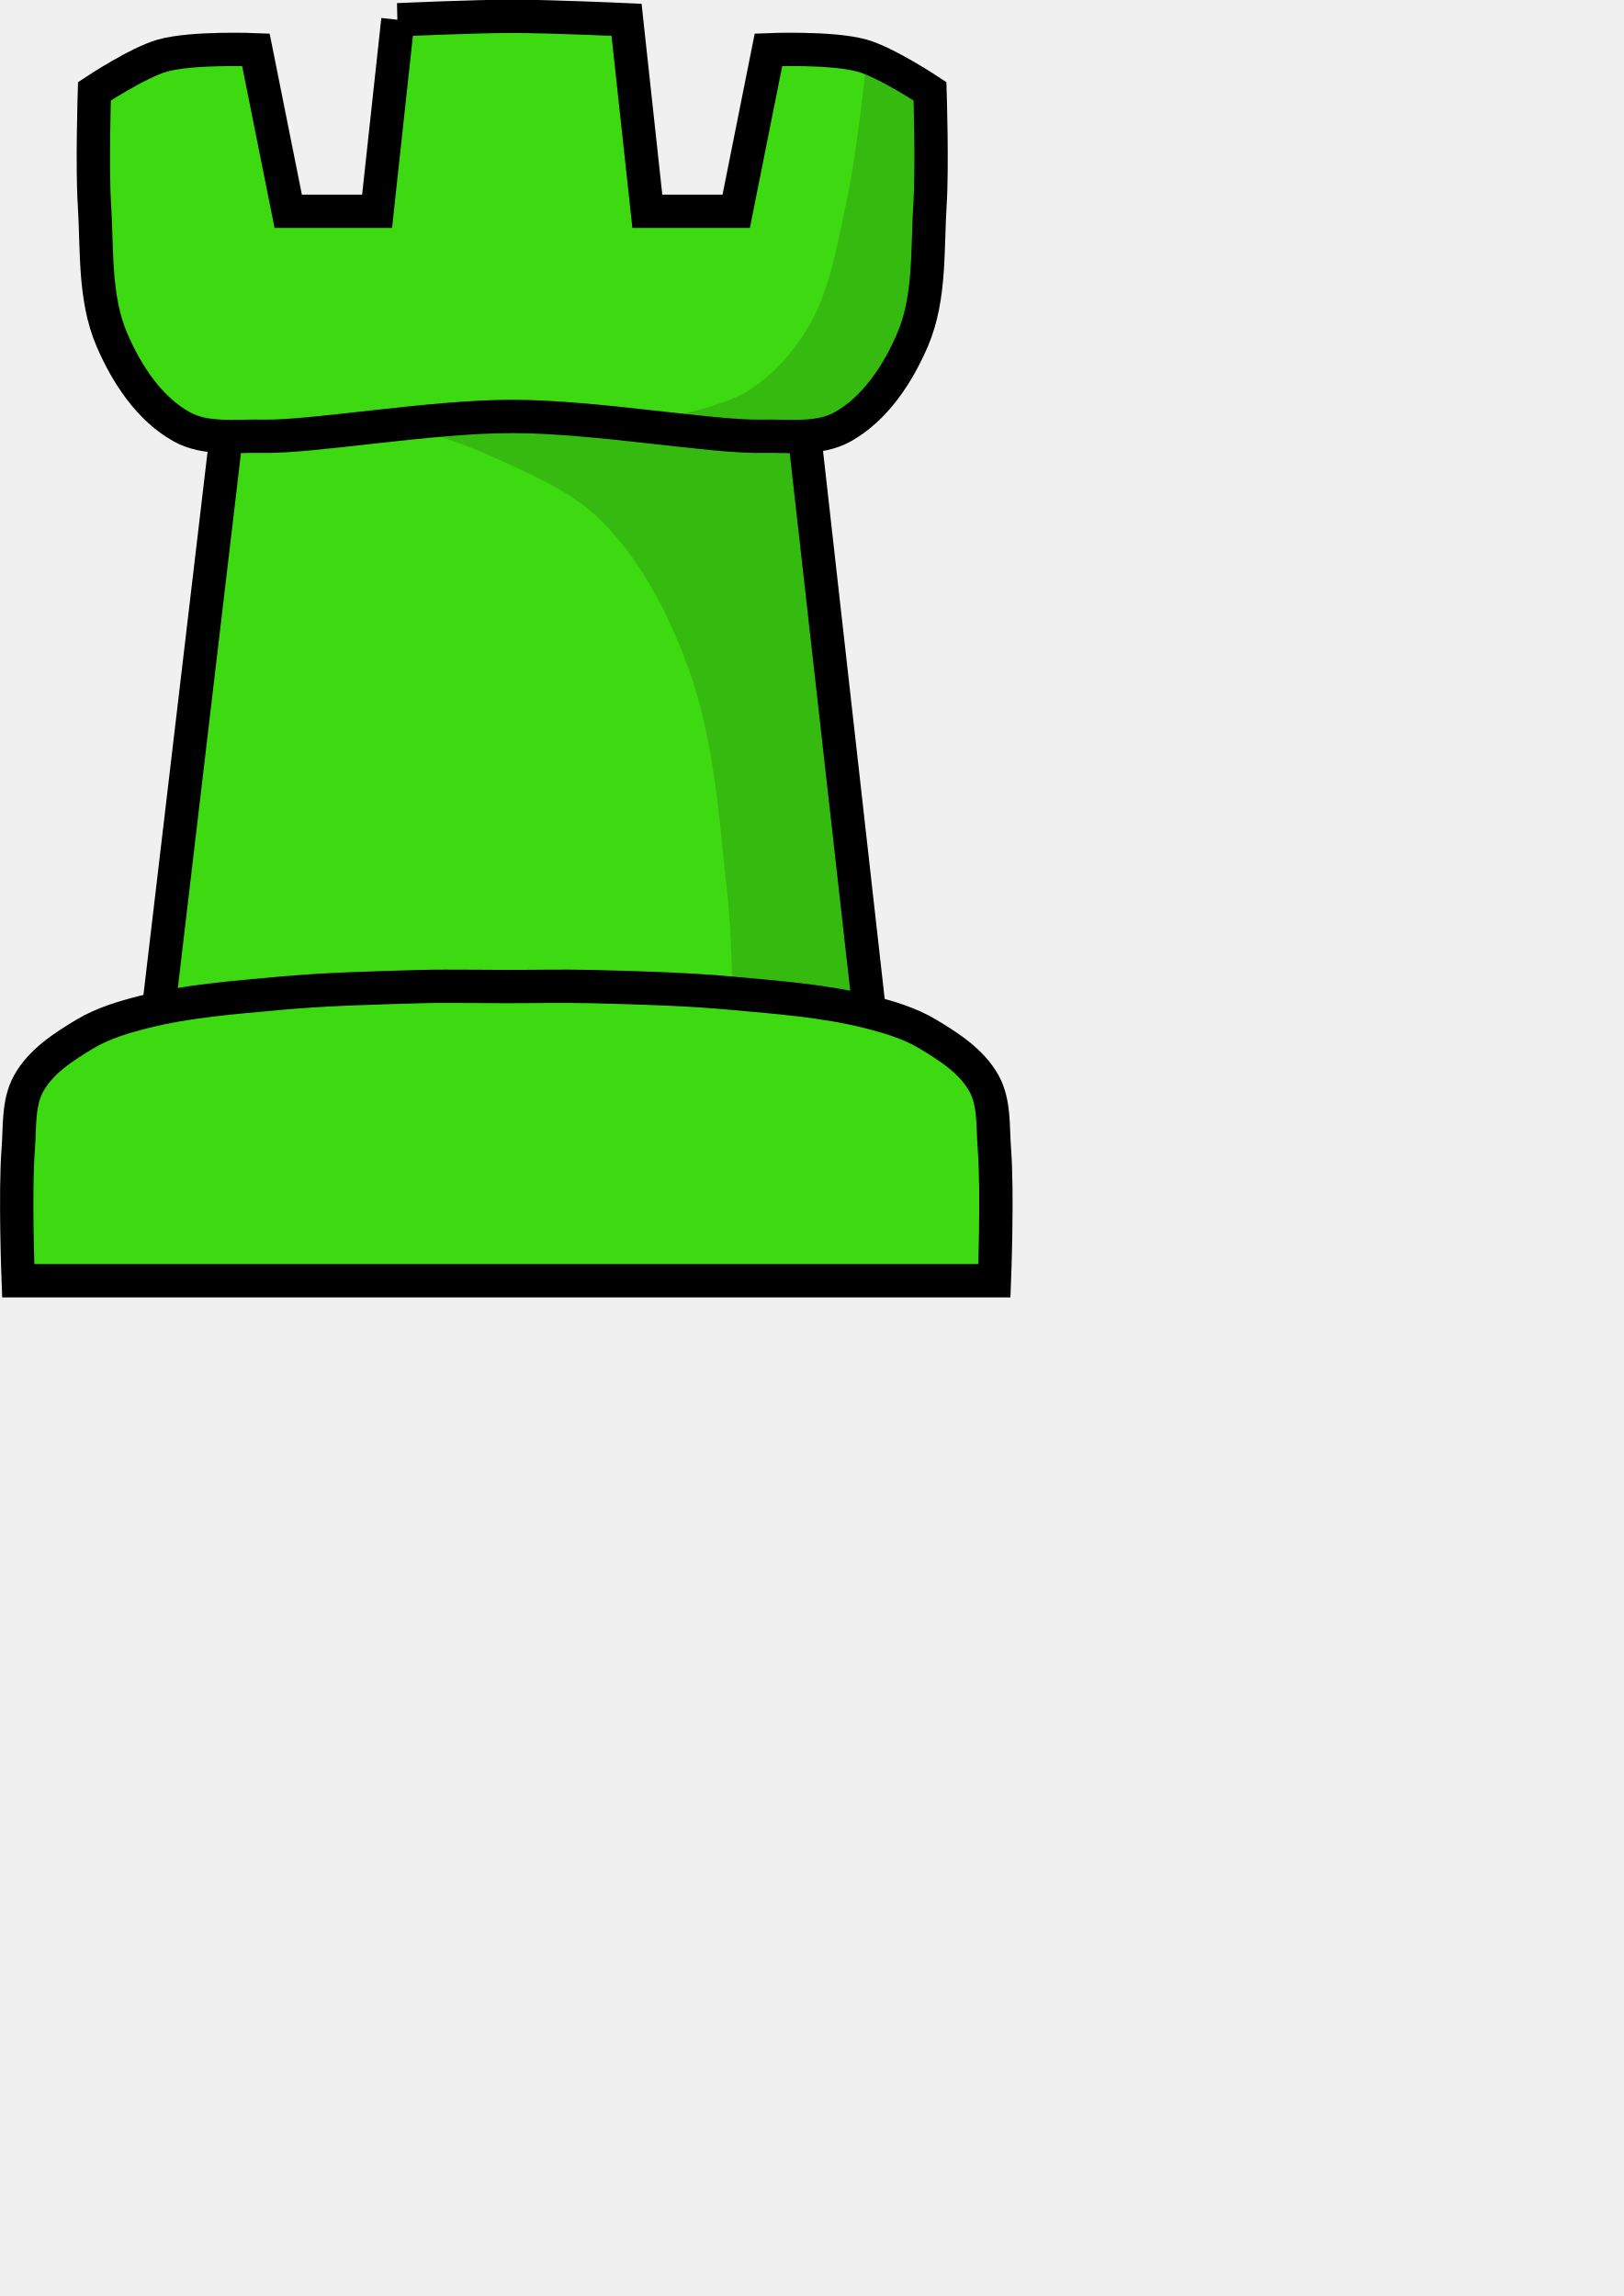
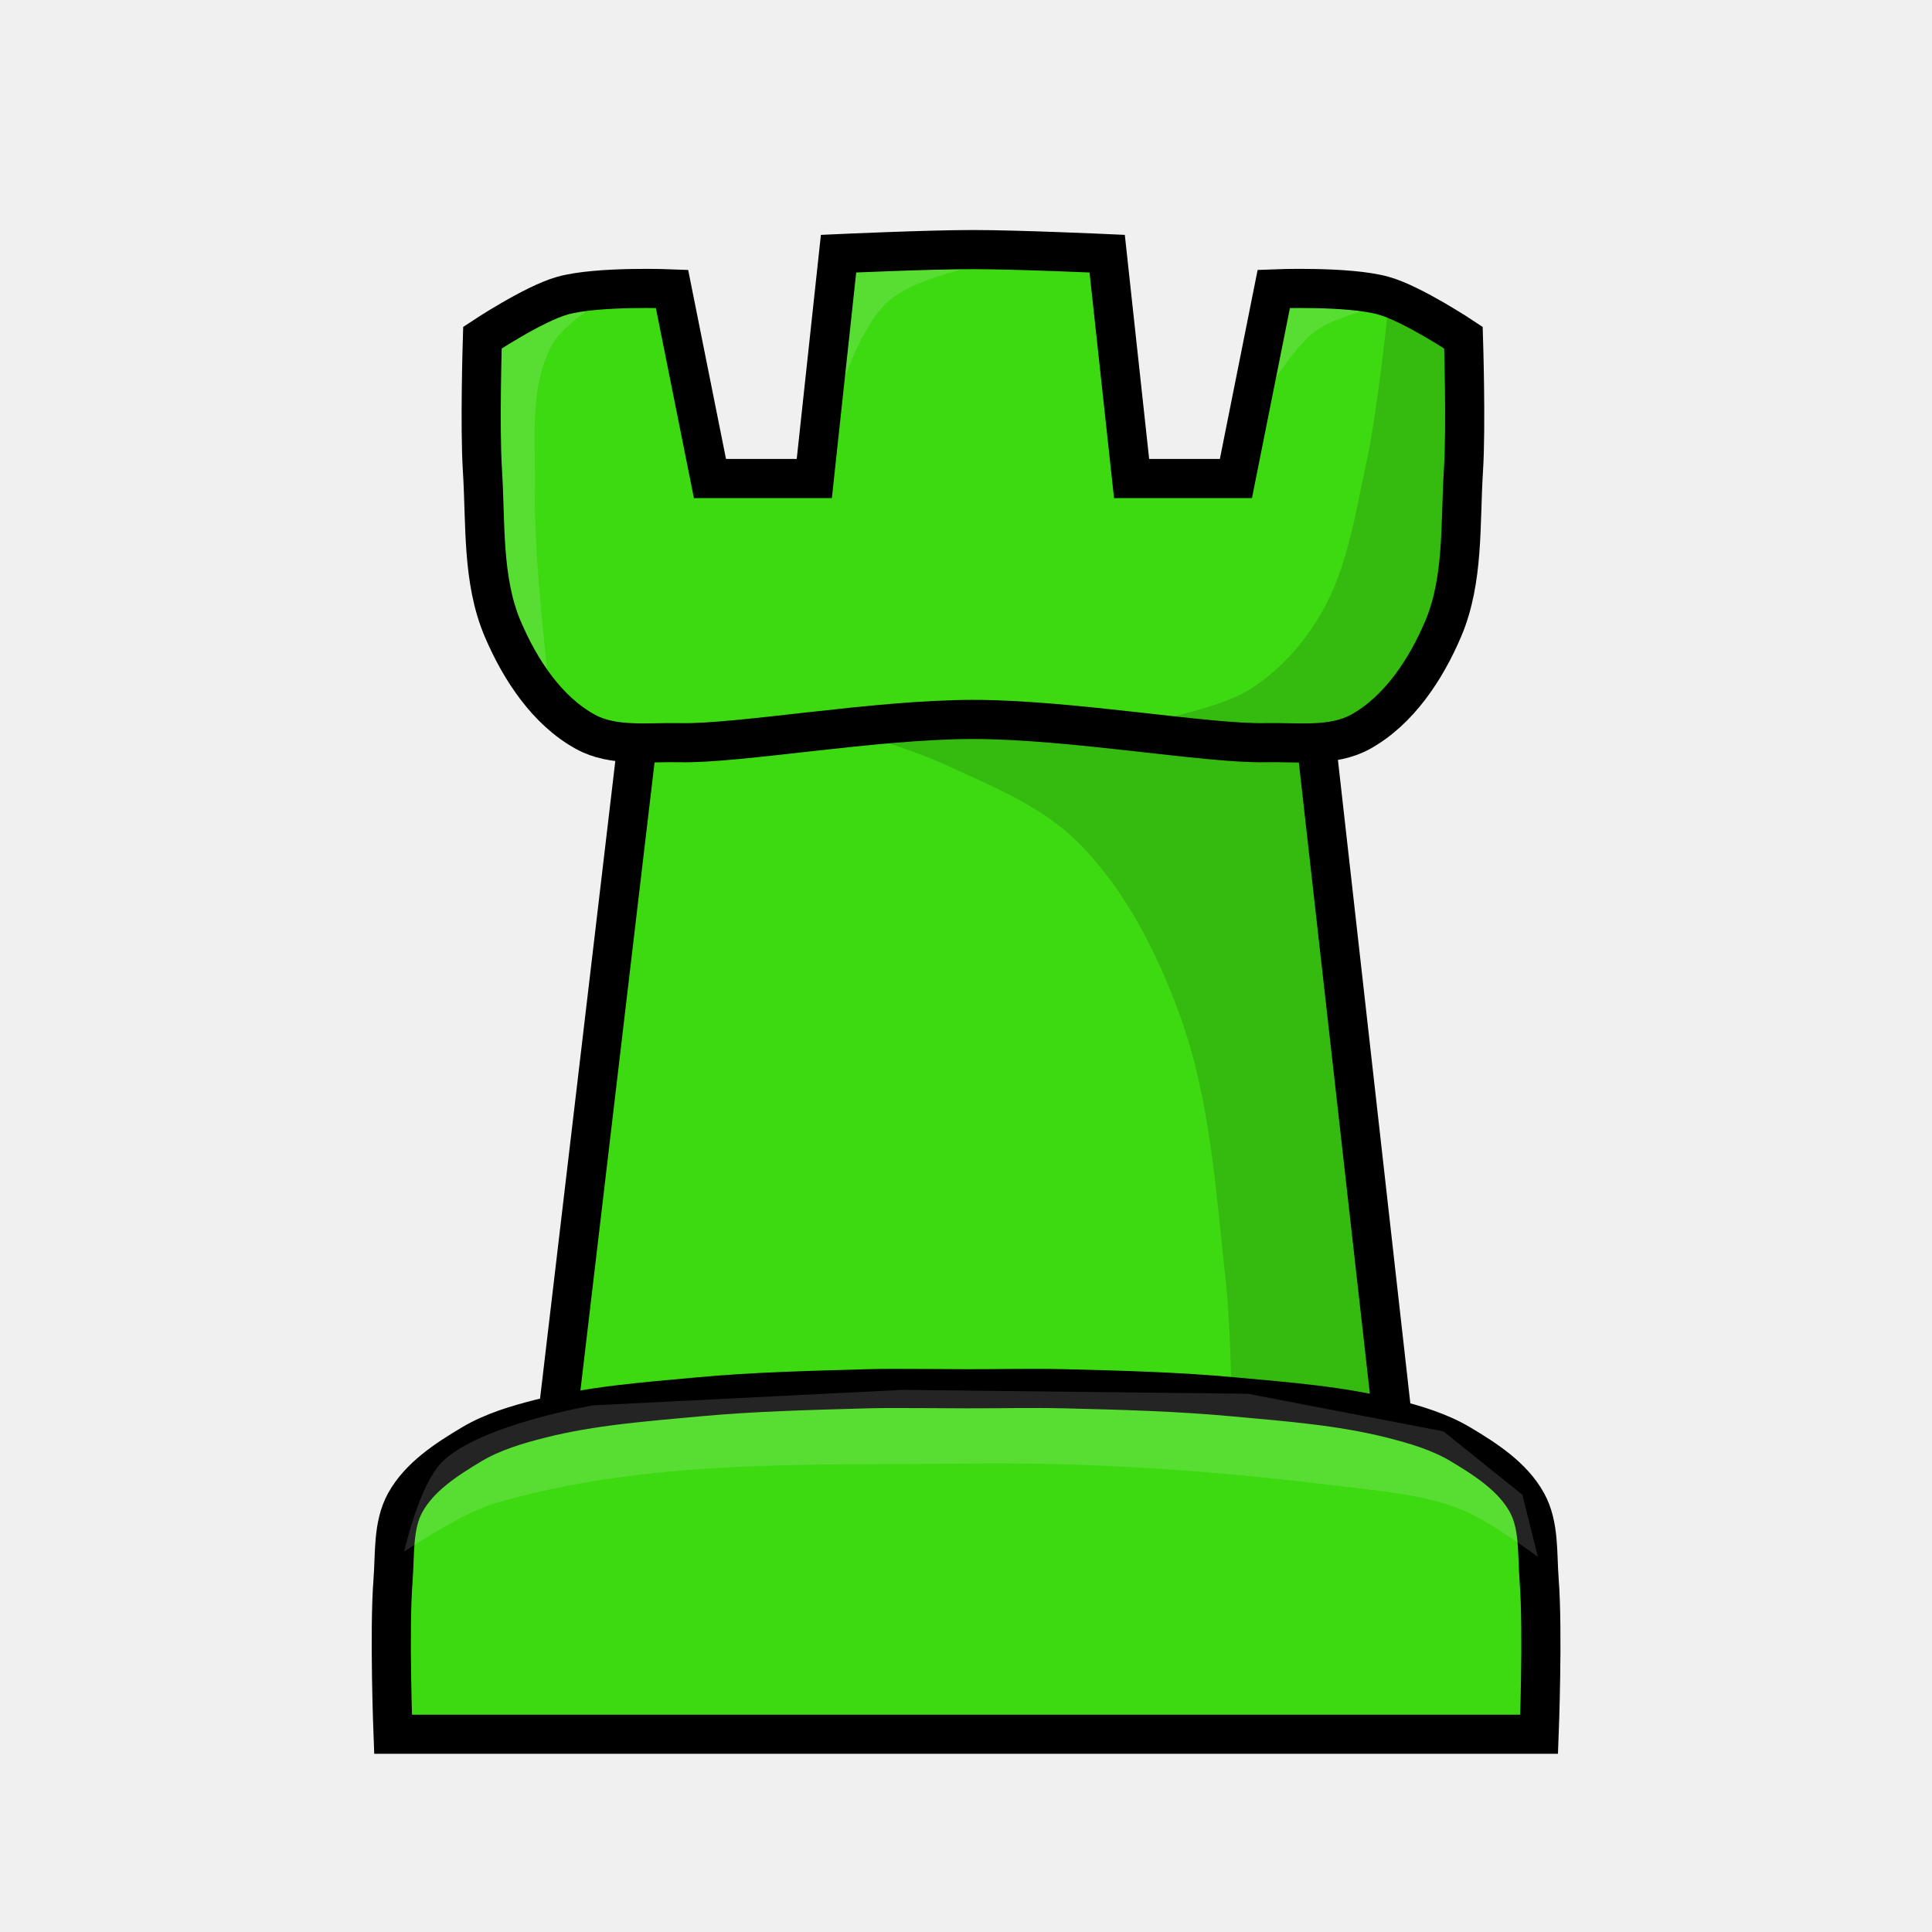
- <svg xmlns="http://www.w3.org/2000/svg" width="210mm" height="297mm" version="1.1" viewBox="0 0 210 297" xmlnsSvg="http://www.w3.org/2000/svg">
-   <g transform="matrix(8.6221 0 0 8.6221 -119.43 -2299.8)">
-     <path d="m21.535 266.98c-0.572 0-1.716 0.052-1.716 0.052l-0.312 2.873h-1.333l-0.485-2.423s-0.951-0.039-1.401 0.087c-0.37 0.104-1.021 0.536-1.021 0.536s-0.036 1.132 0 1.696c0.043 0.679-0.007 1.399 0.259 2.025 0.22 0.517 0.563 1.044 1.056 1.315 0.232 0.128 0.503 0.144 0.777 0.142-0.041 0.019-0.082 0.037-0.122 0.057l-1 8.472c0.04 0.01 0.079 0.019 0.119 0.028-0.115 0.022-0.23 0.047-0.344 0.076-0.304 0.077-0.613 0.168-0.883 0.329-0.323 0.193-0.666 0.415-0.848 0.744-0.161 0.292-0.13 0.655-0.156 0.987-0.051 0.656 0 1.973 0 1.973h14.643s0.051-1.317 0-1.973c-0.026-0.332 0.005-0.695-0.156-0.987-0.181-0.329-0.525-0.551-0.848-0.744-0.27-0.161-0.578-0.252-0.883-0.329-0.084-0.021-0.168-0.041-0.253-0.058 0.084-0.015 0.168-0.031 0.252-0.046l-0.957-8.497c-0.023-0.011-0.045-0.022-0.068-0.034 0.223-6e-3 0.44-0.035 0.63-0.141 0.492-0.272 0.836-0.798 1.056-1.315 0.266-0.626 0.216-1.346 0.259-2.025 0.036-0.564 0-1.696 0-1.696s-0.651-0.433-1.021-0.536c-0.451-0.126-1.402-0.087-1.402-0.087l-0.484 2.423h-1.333l-0.312-2.873s-1.143-0.052-1.716-0.052z" fill="#3dd911" stroke="#000" stroke-width="1e-8" />
-     <path d="m26.846 267.67s-0.14 1.365-0.286 2.034c-0.142 0.65-0.239 1.336-0.571 1.912-0.225 0.391-0.543 0.749-0.926 0.987-0.433 0.268-1.462 0.441-1.462 0.441l0.917 0.156 1.419 0.113 1.064-0.537 0.684-1.186 0.156-1.8-0.026-1.687z" fill-opacity=".14" stroke-width="0" />
-     <path d="m19.785 273.07s0.94 0.28 1.385 0.485c0.594 0.274 1.231 0.526 1.696 0.987 0.601 0.595 1.005 1.387 1.298 2.181 0.41 1.109 0.476 2.321 0.606 3.496 0.052 0.471 0.069 1.419 0.069 1.419l2.129 0.312-1.09-8.74-1.956-0.052-2.215-0.19z" fill-opacity=".14" stroke-width="0" />
-     <g fill="none" stroke="#000" stroke-width=".5">
-       <path d="m20.532 281.53c-0.116 3.7e-4 -0.233 2.2e-4 -0.349 4e-3 -0.722 0.021-1.444 0.037-2.163 0.104-0.673 0.062-1.353 0.112-2.008 0.277-0.304 0.077-0.613 0.168-0.883 0.329-0.323 0.193-0.666 0.415-0.848 0.744-0.161 0.292-0.13 0.655-0.156 0.987-0.051 0.656 0 1.973 0 1.973h14.643s0.051-1.317 0-1.973c-0.026-0.332 0.005-0.695-0.156-0.987-0.181-0.329-0.525-0.551-0.848-0.744-0.27-0.161-0.578-0.252-0.883-0.329-0.655-0.165-1.335-0.215-2.008-0.277-0.719-0.067-1.442-0.086-2.164-0.104-0.421-0.01-0.843 8.3e-4 -1.264 0-0.305-6e-4 -0.61-5e-3 -0.915-4e-3z" />
-       <path d="m19.82 267.03-0.312 2.873h-1.333l-0.485-2.423s-0.951-0.039-1.401 0.087c-0.37 0.104-1.021 0.536-1.021 0.536s-0.036 1.132 0 1.696c0.043 0.679-0.007 1.399 0.259 2.025 0.22 0.517 0.563 1.044 1.056 1.315 0.356 0.196 0.805 0.13 1.211 0.139 0.744 0.017 2.49-0.297 3.741-0.297 1.251 1e-5 2.997 0.314 3.74 0.297 0.406-9e-3 0.856 0.058 1.212-0.139 0.492-0.272 0.836-0.798 1.056-1.315 0.266-0.626 0.216-1.346 0.259-2.025 0.036-0.564 0-1.696 0-1.696s-0.651-0.433-1.021-0.536c-0.451-0.126-1.402-0.087-1.402-0.087l-0.484 2.423h-1.333l-0.312-2.873s-1.143-0.052-1.716-0.052c-0.572 0-1.716 0.052-1.716 0.052z" />
-       <path d="m17.237 273.34-1 8.472m10.644 0-0.956-8.496" />
+ <svg xmlns="http://www.w3.org/2000/svg" width="45" height="45" version="1.1" xml:space="preserve">
+   <g transform="matrix(1.823 0 0 1.823 -5.418 -57.463)">
+     <path d="m15.404 34.709c-0.572 0-1.716 0.052-1.716 0.052l-0.312 2.873h-1.333l-0.485-2.423s-0.951-0.039-1.401 0.087c-0.37 0.104-1.021 0.536-1.021 0.536s-0.036 1.132 0 1.696c0.043 0.679-0.007 1.399 0.259 2.025 0.22 0.517 0.563 1.044 1.056 1.315 0.232 0.128 0.503 0.144 0.777 0.142-0.041 0.019-0.082 0.037-0.122 0.057l-1 8.472c0.04 0.01 0.079 0.019 0.119 0.028-0.115 0.022-0.23 0.047-0.344 0.076-0.304 0.077-0.613 0.168-0.883 0.329-0.323 0.193-0.666 0.415-0.848 0.744-0.161 0.292-0.13 0.655-0.156 0.987-0.051 0.656 0 1.973 0 1.973h14.643s0.051-1.317 0-1.973c-0.026-0.332 0.005-0.695-0.156-0.987-0.181-0.329-0.525-0.551-0.848-0.744-0.27-0.161-0.578-0.252-0.883-0.329-0.084-0.021-0.168-0.041-0.253-0.058 0.084-0.015 0.168-0.031 0.252-0.046l-0.957-8.497c-0.023-0.011-0.045-0.022-0.068-0.034 0.223-6e-3 0.44-0.035 0.63-0.141 0.492-0.272 0.836-0.798 1.056-1.315 0.266-0.626 0.216-1.346 0.259-2.025 0.036-0.564 0-1.696 0-1.696s-0.651-0.433-1.021-0.536c-0.451-0.126-1.402-0.087-1.402-0.087l-0.484 2.423h-1.333l-0.312-2.873s-1.143-0.052-1.716-0.052z" fill="#3dd911" stroke="#000" stroke-width="1e-8" />
+     <path d="m20.715 35.402s-0.14 1.365-0.286 2.034c-0.142 0.65-0.239 1.336-0.571 1.912-0.225 0.391-0.543 0.749-0.926 0.987-0.433 0.268-1.462 0.441-1.462 0.441l0.917 0.156 1.419 0.113 1.064-0.537 0.684-1.186 0.156-1.8-0.026-1.687z" fill-opacity=".14" stroke-width="0" />
+     <path d="m13.654 40.802s0.94 0.28 1.385 0.485c0.594 0.274 1.231 0.526 1.696 0.987 0.601 0.595 1.005 1.387 1.298 2.181 0.41 1.109 0.476 2.321 0.606 3.496 0.052 0.471 0.069 1.419 0.069 1.419l2.129 0.312-1.09-8.74-1.956-0.052-2.215-0.19z" fill-opacity=".14" stroke-width="0" />
+     <path d="m14.401 49.261c-0.116 3.7e-4 -0.233 2.2e-4 -0.349 4e-3 -0.722 0.021-1.444 0.037-2.163 0.104-0.673 0.062-1.353 0.112-2.008 0.277-0.304 0.077-0.613 0.168-0.883 0.329-0.323 0.193-0.666 0.415-0.848 0.744-0.161 0.292-0.13 0.655-0.156 0.987-0.051 0.656 0 1.973 0 1.973h14.643s0.051-1.317 0-1.973c-0.026-0.332 0.005-0.695-0.156-0.987-0.181-0.329-0.525-0.551-0.848-0.744-0.27-0.161-0.578-0.252-0.883-0.329-0.655-0.165-1.335-0.215-2.008-0.277-0.719-0.067-1.442-0.086-2.164-0.104-0.421-0.01-0.843 8.3e-4 -1.264 0-0.305-6e-4 -0.61-5e-3 -0.915-4e-3z" fill="none" stroke="#000" stroke-width=".5" />
+     <path d="m11.106 41.07-1 8.472m10.644 0-0.956-8.496" fill="none" stroke="#000" stroke-width=".5" />
+     <g fill="#fff" fill-opacity=".143" stroke-width="0">
+       <path d="m8.136 51.346s0.727-0.489 1.141-0.612c1.952-0.579 4.05-0.49 6.085-0.514 1.563-0.019 3.129 0.091 4.68 0.283 0.534 0.066 1.085 0.103 1.587 0.298 0.362 0.14 0.992 0.612 0.992 0.612l-0.198-0.794-1.009-0.81-2.497-0.48-4.415-0.05-3.952 0.198s-1.424 0.241-1.918 0.711c-0.304 0.289-0.496 1.158-0.496 1.158z" />
+       <path d="m9.988 40.299s-0.199-1.652-0.182-2.481c0.013-0.632-0.082-1.327 0.215-1.885 0.16-0.3 0.777-0.661 0.777-0.661l-1.257 0.298-0.446 0.364v2.017l0.149 1.505z" />
+       <path d="m13.527 37.108 0.017-0.083s0.32-1.251 0.777-1.654c0.456-0.402 1.736-0.562 1.736-0.562l-2.315-0.083z" />
+       <path d="m18.951 36.893s0.45-0.861 0.827-1.141c0.295-0.22 1.042-0.364 1.042-0.364l-1.587-0.198z" />
    </g>
+     <path d="m13.376 37.635h-1.333l-0.485-2.423s-0.951-0.039-1.401 0.087c-0.37 0.104-1.021 0.536-1.021 0.536s-0.036 1.132 0 1.696c0.043 0.679-0.007 1.399 0.259 2.025 0.22 0.517 0.563 1.044 1.056 1.315 0.356 0.196 0.805 0.13 1.211 0.139 0.744 0.017 2.49-0.297 3.741-0.297 1.251 1e-5 2.997 0.314 3.74 0.297 0.406-9e-3 0.856 0.058 1.212-0.139 0.492-0.272 0.836-0.798 1.056-1.315 0.266-0.626 0.216-1.346 0.259-2.025 0.036-0.564 0-1.696 0-1.696s-0.651-0.433-1.021-0.536c-0.451-0.126-1.402-0.087-1.402-0.087l-0.484 2.423h-1.333l-0.312-2.873s-1.143-0.052-1.716-0.052c-0.572 0-1.716 0.052-1.716 0.052z" fill="none" stroke="#000" stroke-width=".5" />
  </g>
</svg>
